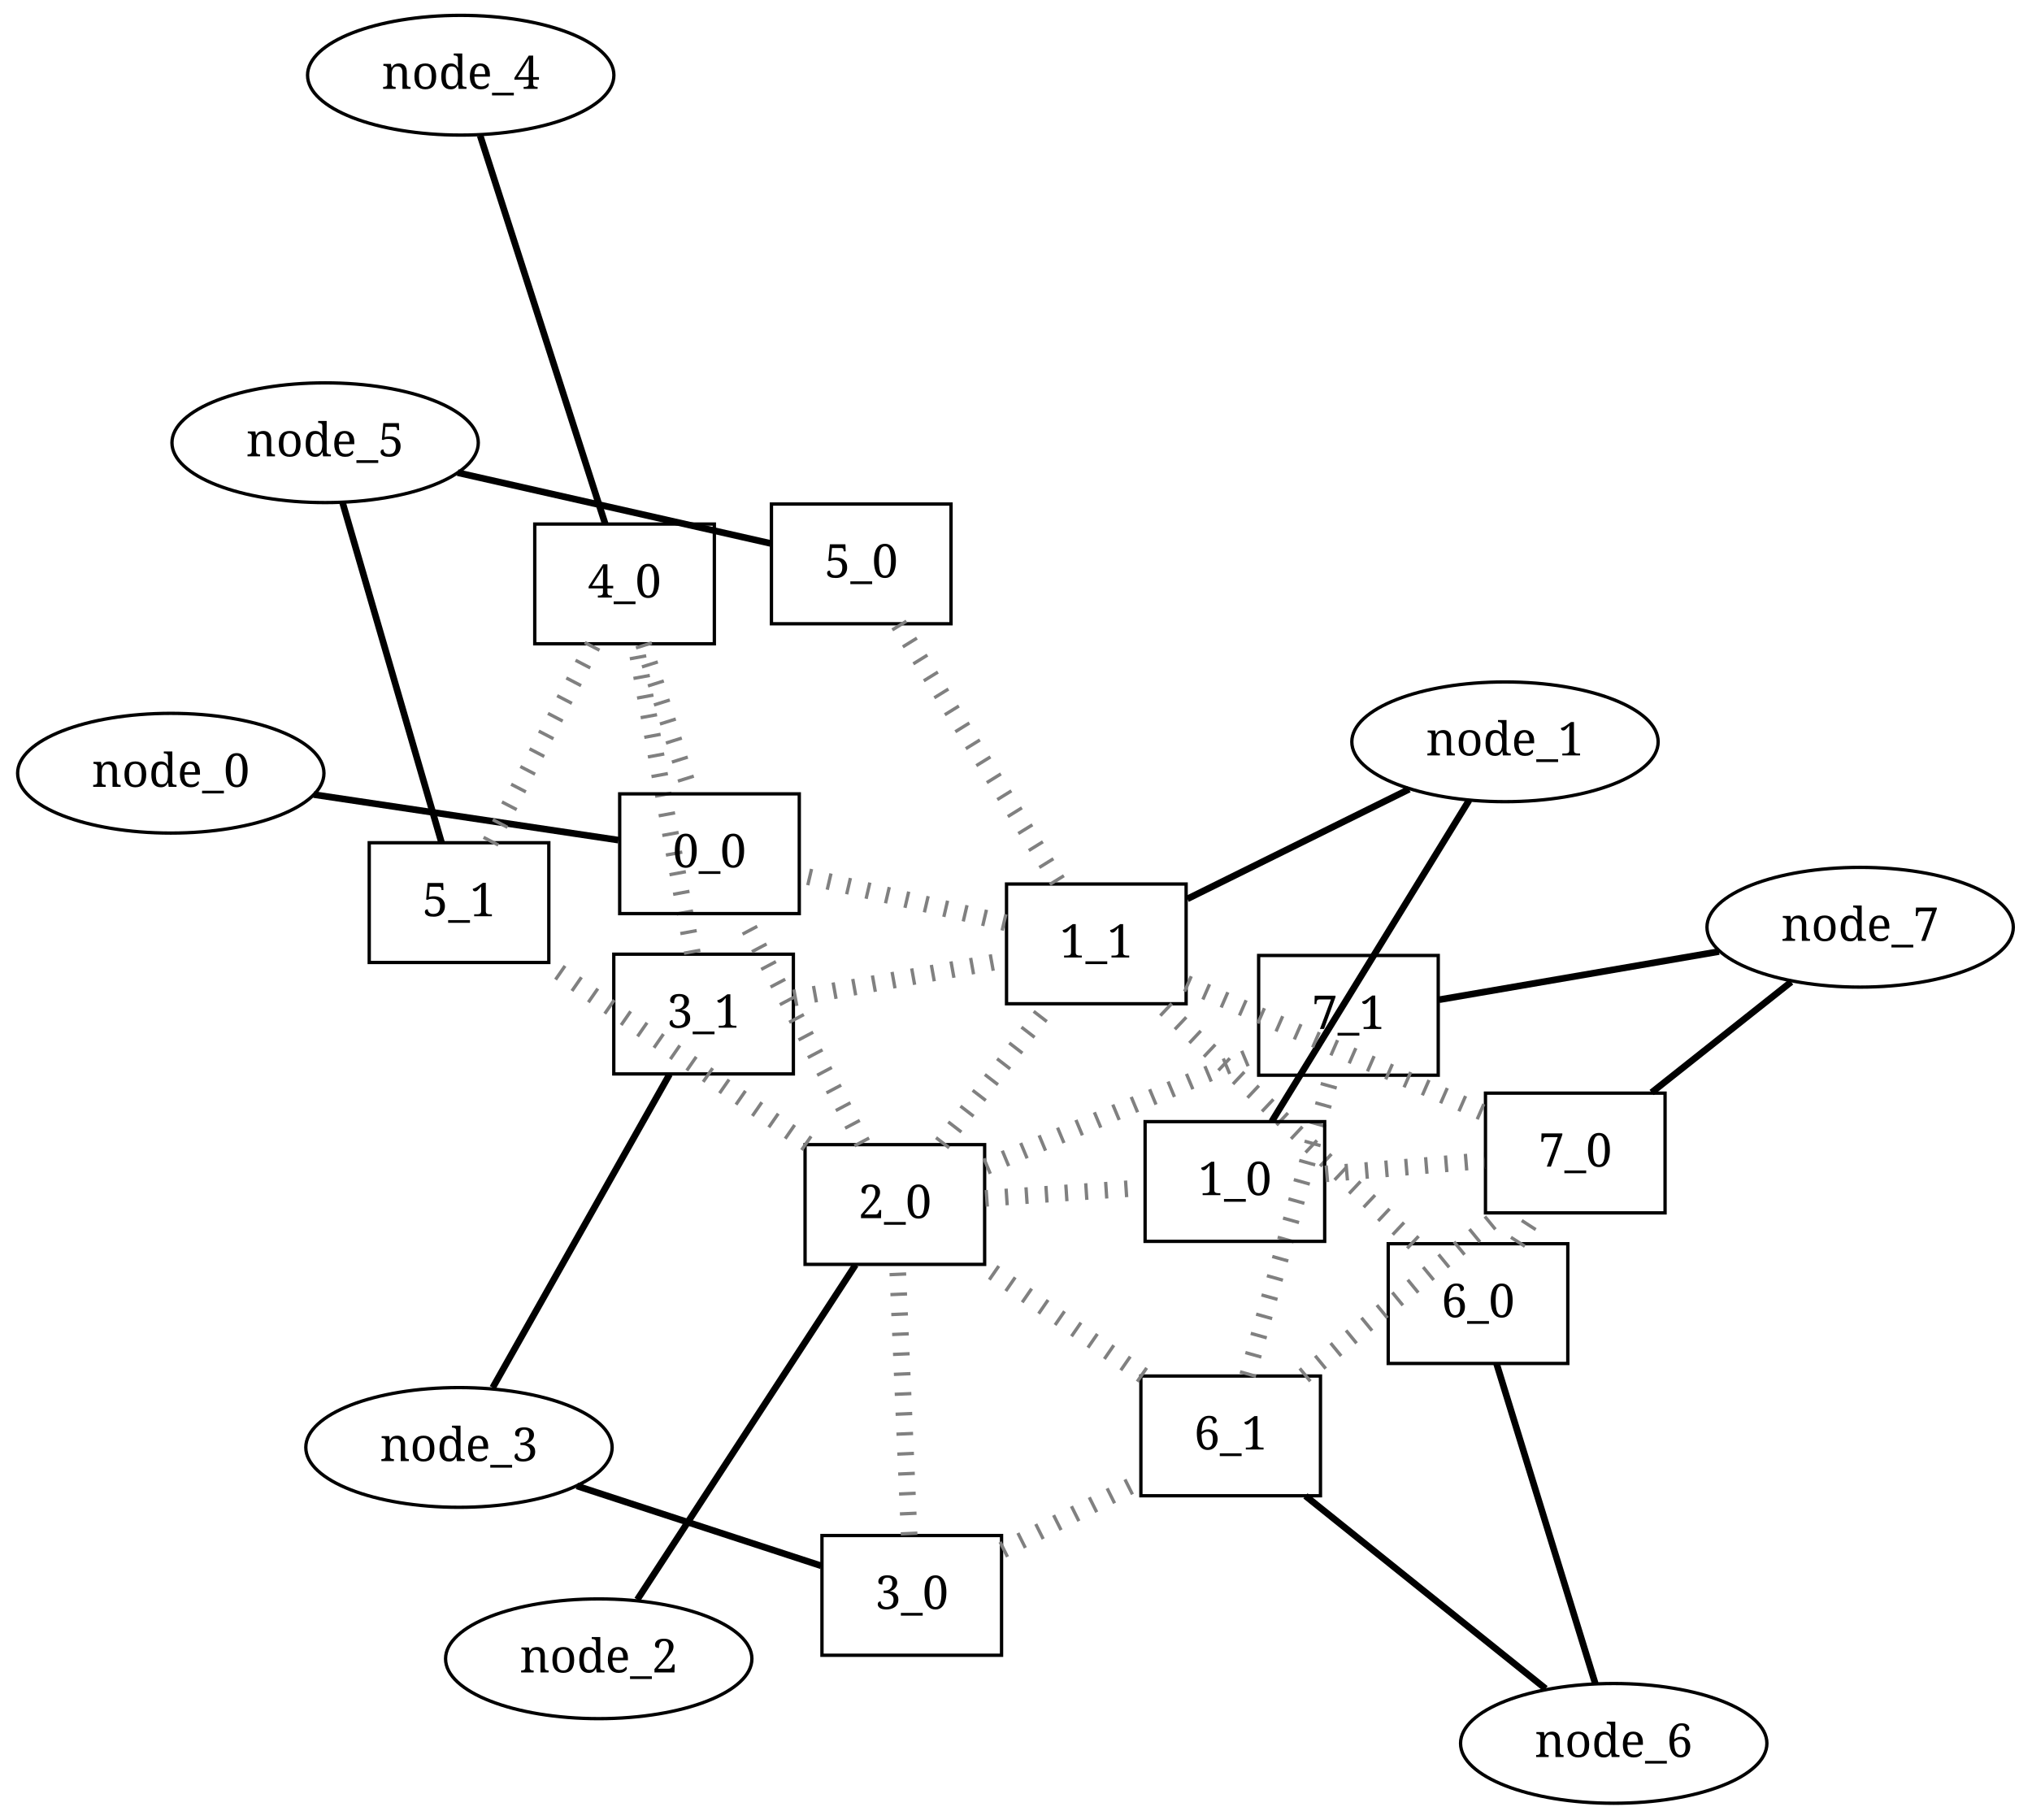
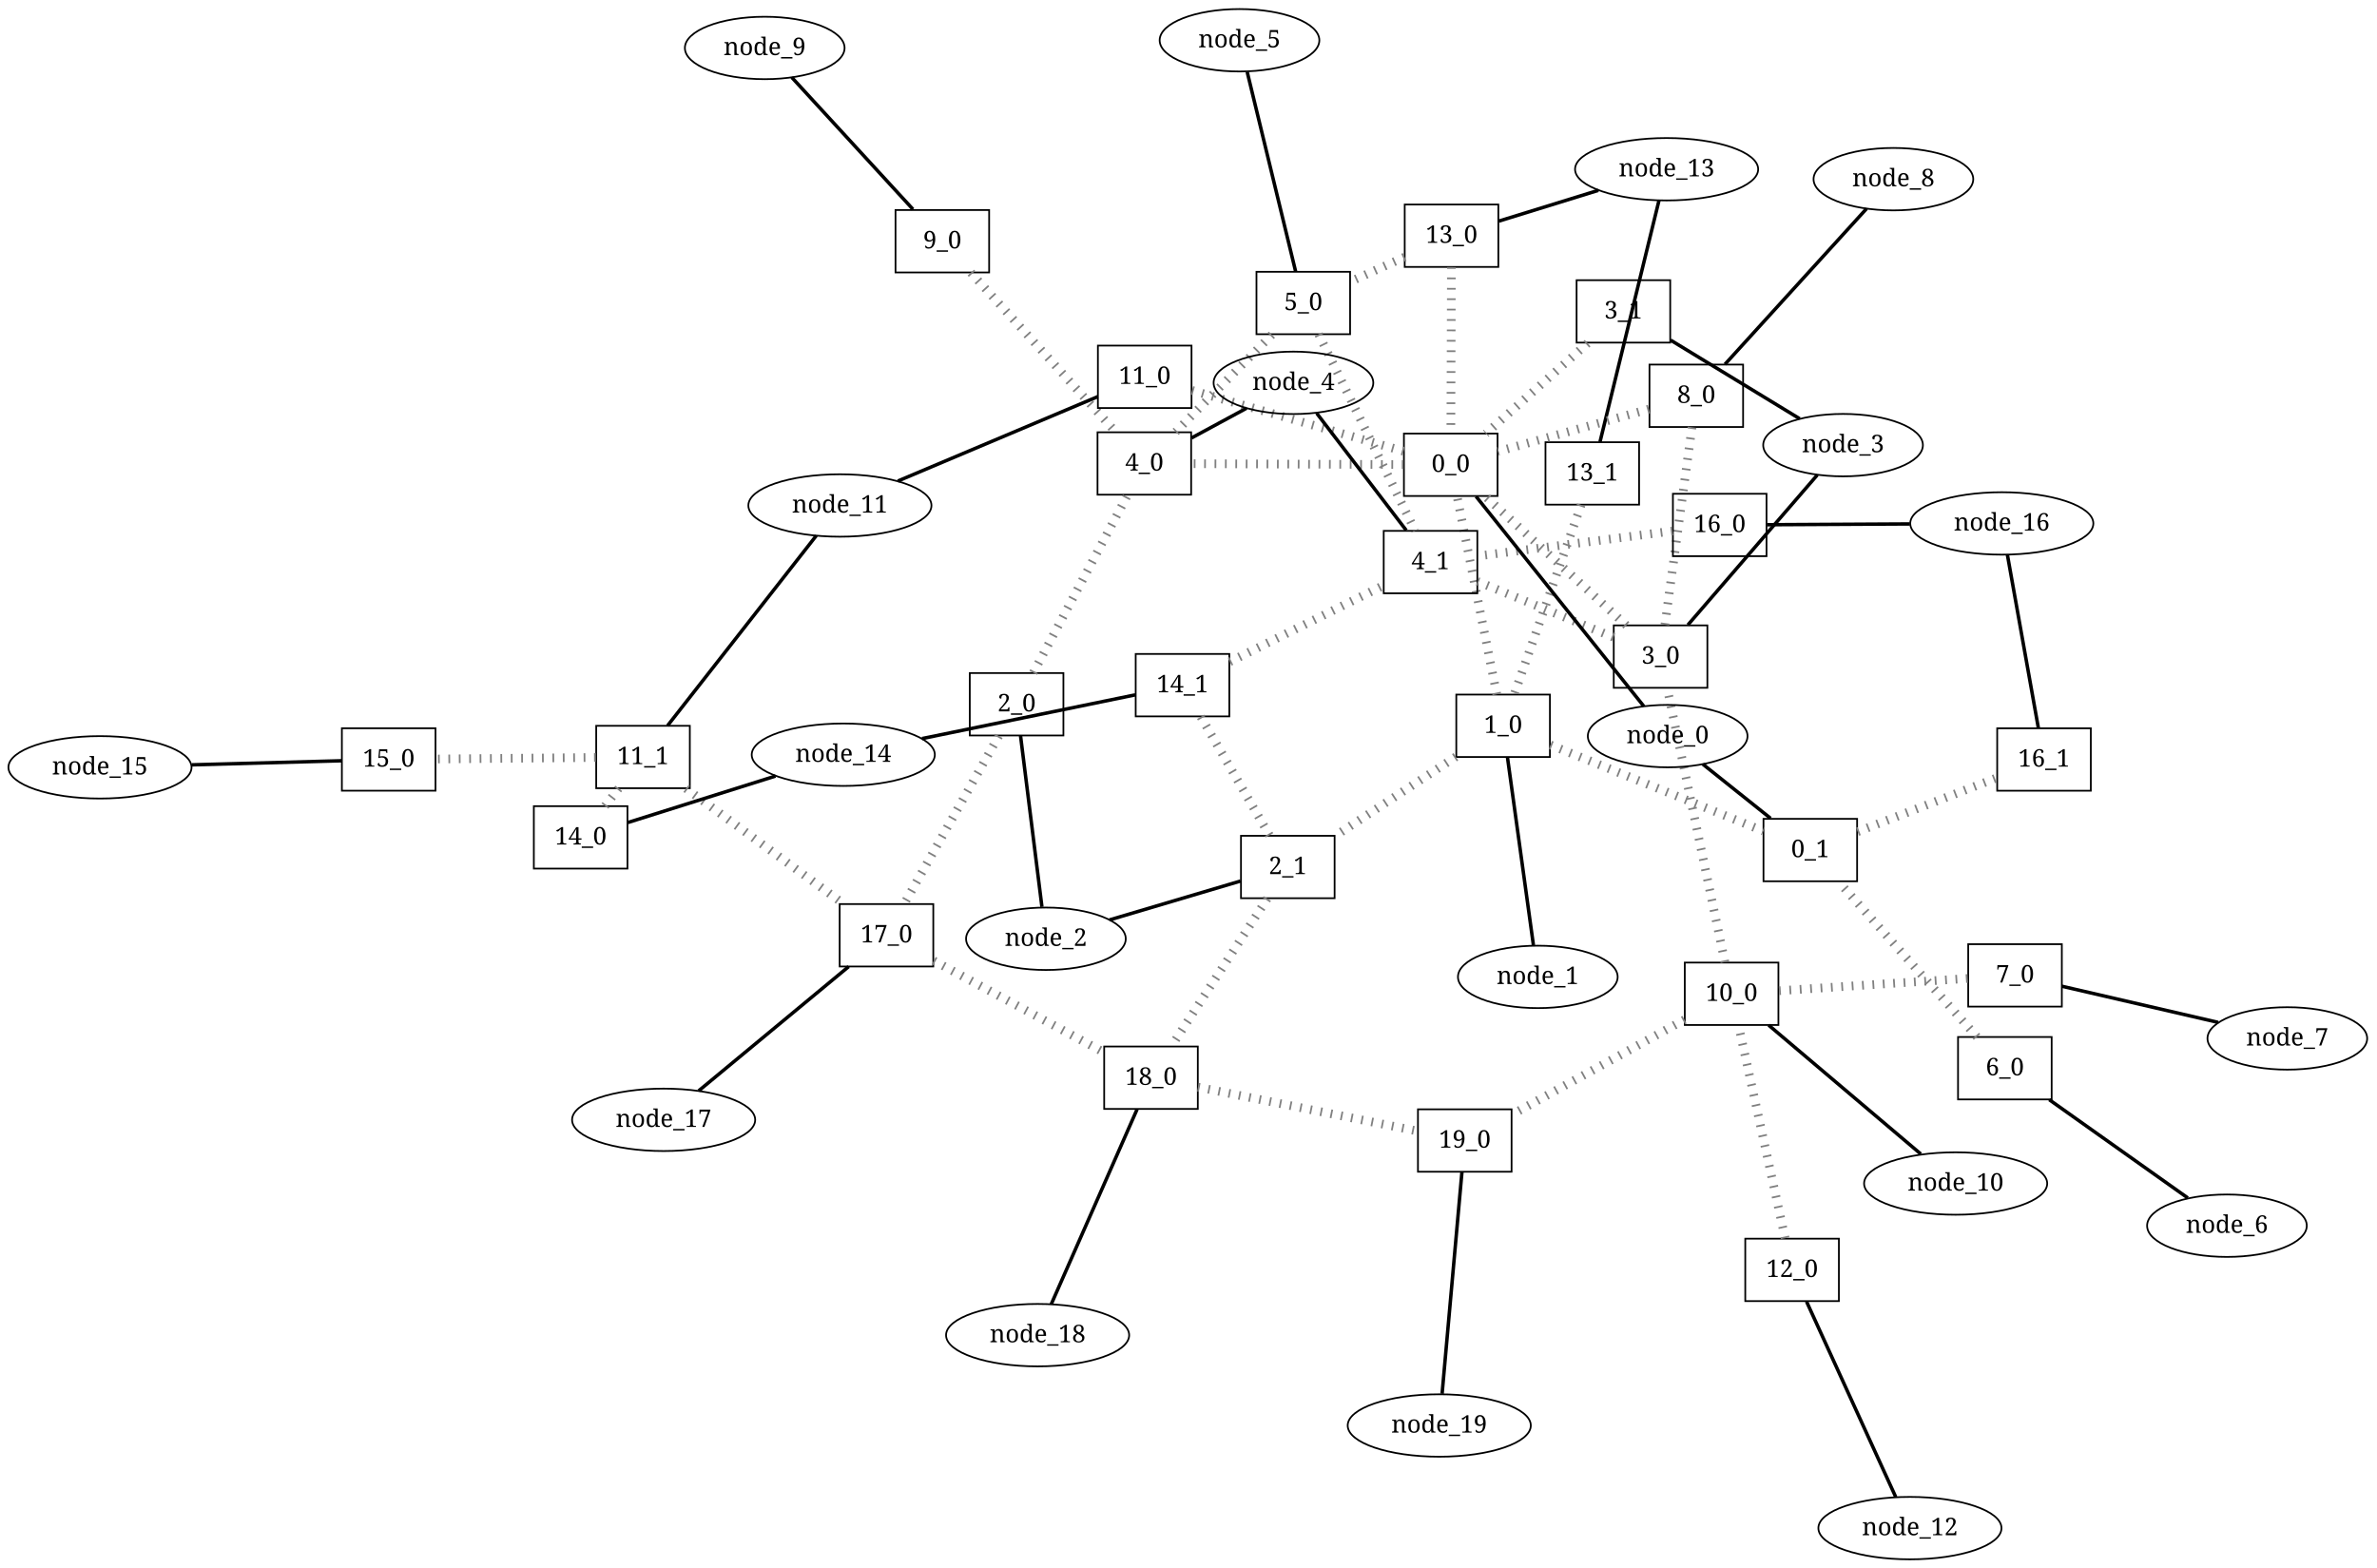
- <svg xmlns="http://www.w3.org/2000/svg" width="611pt" height="547pt" viewBox="0.00 0.00 611.00 547.00">
-   <g id="graph1" class="graph" transform="scale(1 1) rotate(0) translate(4 543)">
-     <polygon fill="white" stroke="white" points="-4,5 -4,-543 608,-543 608,5 -4,5" />
+ <svg xmlns="http://www.w3.org/2000/svg" width="1371pt" height="904pt" viewBox="0.00 0.00 1371.00 904.00">
+   <g id="graph1" class="graph" transform="scale(1 1) rotate(0) translate(4 900)">
+     <polygon fill="white" stroke="white" points="-4,5 -4,-900 1368,-900 1368,5 -4,5" />
    <g id="node1" class="node">
-       <polygon fill="none" stroke="black" points="234.556,-256.106 180.556,-256.106 180.556,-220.106 234.556,-220.106 234.556,-256.106" />
-       <text text-anchor="middle" x="207.556" y="-234.006" font-family="Times Roman,serif" font-size="14.00">3_1</text>
+       <polygon fill="none" stroke="black" points="1056.63,-185.618 1002.63,-185.618 1002.63,-149.618 1056.63,-149.618 1056.63,-185.618" />
+       <text text-anchor="middle" x="1029.63" y="-163.518" font-family="Times Roman,serif" font-size="14.00">12_0</text>
+     </g>
+     <g id="node3" class="node">
+       <polygon fill="none" stroke="black" points="1021.75,-344.857 967.747,-344.857 967.747,-308.857 1021.75,-308.857 1021.75,-344.857" />
+       <text text-anchor="middle" x="994.747" y="-322.757" font-family="Times Roman,serif" font-size="14.00">10_0</text>
+     </g>
+     <g id="edge4" class="edge">
+       <path fill="none" stroke="grey" stroke-width="5" stroke-dasharray="1,5" d="M1025.63,-185.885C1018.9,-216.601 1005.4,-278.23 998.702,-308.803" />
+     </g>
+     <g id="node45" class="node">
+       <ellipse fill="none" stroke="black" cx="1097.61" cy="-18.689" rx="52.811" ry="18" />
+       <text text-anchor="middle" x="1097.61" y="-14.589" font-family="Times Roman,serif" font-size="14.00">node_12</text>
+     </g>
+     <g id="edge2" class="edge">
+       <path fill="none" stroke="black" stroke-width="2" d="M1037.97,-149.356C1051.08,-120.617 1076.39,-65.177 1089.42,-36.635" />
+     </g>
+     <g id="node2" class="node">
+       <polygon fill="none" stroke="black" points="1179.35,-301.932 1125.35,-301.932 1125.35,-265.932 1179.35,-265.932 1179.35,-301.932" />
+       <text text-anchor="middle" x="1152.35" y="-279.832" font-family="Times Roman,serif" font-size="14.00">6_0</text>
+     </g>
+     <g id="node10" class="node">
+       <polygon fill="none" stroke="black" points="1067.14,-427.749 1013.14,-427.749 1013.14,-391.749 1067.14,-391.749 1067.14,-427.749" />
+       <text text-anchor="middle" x="1040.14" y="-405.649" font-family="Times Roman,serif" font-size="14.00">0_1</text>
+     </g>
+     <g id="edge8" class="edge">
+       <path fill="none" stroke="grey" stroke-width="5" stroke-dasharray="1,5" d="M1136.28,-301.958C1115.07,-325.74 1077.93,-367.379 1056.56,-391.347" />
+     </g>
+     <g id="node29" class="node">
+       <ellipse fill="none" stroke="black" cx="1280.45" cy="-193.098" rx="46.056" ry="18" />
+       <text text-anchor="middle" x="1280.45" y="-188.998" font-family="Times Roman,serif" font-size="14.00">node_6</text>
+     </g>
+     <g id="edge6" class="edge">
+       <path fill="none" stroke="black" stroke-width="2" d="M1177.97,-265.768C1201.33,-249.201 1235.52,-224.956 1257.88,-209.102" />
+     </g>
+     <g id="node8" class="node">
+       <polygon fill="none" stroke="black" points="1185.22,-355.46 1131.22,-355.46 1131.22,-319.46 1185.22,-319.46 1185.22,-355.46" />
+       <text text-anchor="middle" x="1158.22" y="-333.36" font-family="Times Roman,serif" font-size="14.00">7_0</text>
+     </g>
+     <g id="edge14" class="edge">
+       <path fill="none" stroke="grey" stroke-width="5" stroke-dasharray="1,5" d="M1022.11,-328.632C1052.38,-330.595 1100.85,-333.739 1131.04,-335.698" />
+     </g>
+     <g id="node12" class="node">
+       <polygon fill="none" stroke="black" points="980.774,-539.327 926.774,-539.327 926.774,-503.327 980.774,-503.327 980.774,-539.327" />
+       <text text-anchor="middle" x="953.774" y="-517.227" font-family="Times Roman,serif" font-size="14.00">3_0</text>
+     </g>
+     <g id="edge10" class="edge">
+       <path fill="none" stroke="grey" stroke-width="5" stroke-dasharray="1,5" d="M990.892,-345.152C983.063,-382.311 965.384,-466.223 957.588,-503.222" />
+     </g>
+     <g id="node36" class="node">
+       <polygon fill="none" stroke="black" points="867.844,-260.225 813.844,-260.225 813.844,-224.225 867.844,-224.225 867.844,-260.225" />
+       <text text-anchor="middle" x="840.844" y="-238.125" font-family="Times Roman,serif" font-size="14.00">19_0</text>
+     </g>
+     <g id="edge16" class="edge">
+       <path fill="none" stroke="grey" stroke-width="5" stroke-dasharray="1,5" d="M967.586,-311.921C939.541,-296.499 896.032,-272.573 867.991,-257.153" />
+     </g>
+     <g id="node47" class="node">
+       <ellipse fill="none" stroke="black" cx="1123.97" cy="-217.434" rx="52.811" ry="18" />
+       <text text-anchor="middle" x="1123.97" y="-213.334" font-family="Times Roman,serif" font-size="14.00">node_10</text>
+     </g>
+     <g id="edge12" class="edge">
+       <path fill="none" stroke="black" stroke-width="2" d="M1016.09,-308.788C1040.46,-288.15 1080.04,-254.636 1103.88,-234.449" />
+     </g>
+     <g id="node4" class="node">
+       <polygon fill="none" stroke="black" points="941.398,-644.963 887.398,-644.963 887.398,-608.963 941.398,-608.963 941.398,-644.963" />
+       <text text-anchor="middle" x="914.398" y="-622.863" font-family="Times Roman,serif" font-size="14.00">13_1</text>
+     </g>
+     <g id="node7" class="node">
+       <polygon fill="none" stroke="black" points="889.958,-499.419 835.958,-499.419 835.958,-463.419 889.958,-463.419 889.958,-499.419" />
+       <text text-anchor="middle" x="862.958" y="-477.319" font-family="Times Roman,serif" font-size="14.00">1_0</text>
+     </g>
+     <g id="edge20" class="edge">
+       <path fill="none" stroke="grey" stroke-width="5" stroke-dasharray="1,5" d="M907.988,-608.824C898.13,-580.934 879.356,-527.814 869.45,-499.786" />
+     </g>
+     <g id="node44" class="node">
+       <ellipse fill="none" stroke="black" cx="957.263" cy="-802.393" rx="52.811" ry="18" />
+       <text text-anchor="middle" x="957.263" y="-798.293" font-family="Times Roman,serif" font-size="14.00">node_13</text>
+     </g>
+     <g id="edge18" class="edge">
+       <path fill="none" stroke="black" stroke-width="2" d="M918.824,-645.076C927.059,-678.78 944.644,-750.749 952.861,-784.378" />
+     </g>
+     <g id="node5" class="node">
+       <polygon fill="none" stroke="black" points="860.207,-782.049 806.207,-782.049 806.207,-746.049 860.207,-746.049 860.207,-782.049" />
+       <text text-anchor="middle" x="833.207" y="-759.949" font-family="Times Roman,serif" font-size="14.00">13_0</text>
+     </g>
+     <g id="node20" class="node">
+       <polygon fill="none" stroke="black" points="774.707,-743.25 720.707,-743.25 720.707,-707.25 774.707,-707.25 774.707,-743.25" />
+       <text text-anchor="middle" x="747.707" y="-721.15" font-family="Times Roman,serif" font-size="14.00">5_0</text>
+     </g>
+     <g id="edge22" class="edge">
+       <path fill="none" stroke="grey" stroke-width="5" stroke-dasharray="1,5" d="M806.154,-751.773C796.174,-747.244 784.868,-742.113 774.877,-737.579" />
+     </g>
+     <g id="node21" class="node">
+       <polygon fill="none" stroke="black" points="859.753,-649.952 805.753,-649.952 805.753,-613.952 859.753,-613.952 859.753,-649.952" />
+       <text text-anchor="middle" x="832.753" y="-627.852" font-family="Times Roman,serif" font-size="14.00">0_0</text>
+     </g>
+     <g id="edge26" class="edge">
+       <path fill="none" stroke="grey" stroke-width="5" stroke-dasharray="1,5" d="M833.145,-745.958C833.058,-720.803 832.903,-675.512 832.816,-650.248" />
+     </g>
+     <g id="edge24" class="edge">
+       <path fill="none" stroke="black" stroke-width="2" d="M860.432,-772.464C877.264,-777.666 899.152,-784.432 917.859,-790.214" />
+     </g>
+     <g id="node6" class="node">
+       <polygon fill="none" stroke="black" points="1001.38,-689.739 947.382,-689.739 947.382,-653.739 1001.38,-653.739 1001.38,-689.739" />
+       <text text-anchor="middle" x="974.382" y="-667.639" font-family="Times Roman,serif" font-size="14.00">8_0</text>
+     </g>
+     <g id="edge28" class="edge">
+       <path fill="none" stroke="grey" stroke-width="5" stroke-dasharray="1,5" d="M971.897,-653.596C967.935,-624.686 960.235,-568.484 956.268,-539.534" />
+     </g>
+     <g id="edge30" class="edge">
+       <path fill="none" stroke="grey" stroke-width="5" stroke-dasharray="1,5" d="M947.075,-664.067C921.995,-657.022 885.029,-646.637 859.977,-639.599" />
+     </g>
+     <g id="node27" class="node">
+       <ellipse fill="none" stroke="black" cx="1088.07" cy="-796.667" rx="46.056" ry="18" />
+       <text text-anchor="middle" x="1088.07" y="-792.567" font-family="Times Roman,serif" font-size="14.00">node_8</text>
+     </g>
+     <g id="edge32" class="edge">
+       <path fill="none" stroke="black" stroke-width="2" d="M990.913,-689.904C1012.84,-713.996 1051.24,-756.201 1072.61,-779.682" />
+     </g>
+     <g id="edge40" class="edge">
+       <path fill="none" stroke="grey" stroke-width="5" stroke-dasharray="1,5" d="M890.255,-470.378C923.649,-456.87 979.832,-434.145 1013.11,-420.686" />
+     </g>
+     <g id="node16" class="node">
+       <polygon fill="none" stroke="black" points="765.771,-417.971 711.771,-417.971 711.771,-381.971 765.771,-381.971 765.771,-417.971" />
+       <text text-anchor="middle" x="738.771" y="-395.871" font-family="Times Roman,serif" font-size="14.00">2_1</text>
+     </g>
+     <g id="edge34" class="edge">
+       <path fill="none" stroke="grey" stroke-width="5" stroke-dasharray="1,5" d="M835.705,-463.545C814.999,-449.965 786.651,-431.373 765.961,-417.803" />
+     </g>
+     <g id="edge38" class="edge">
+       <path fill="none" stroke="grey" stroke-width="5" stroke-dasharray="1,5" d="M859.315,-499.577C853.509,-528.51 842.223,-584.756 836.409,-613.729" />
+     </g>
+     <g id="node34" class="node">
+       <ellipse fill="none" stroke="black" cx="882.973" cy="-336.596" rx="46.056" ry="18" />
+       <text text-anchor="middle" x="882.973" y="-332.496" font-family="Times Roman,serif" font-size="14.00">node_1</text>
+     </g>
+     <g id="edge36" class="edge">
+       <path fill="none" stroke="black" stroke-width="2" d="M865.453,-463.37C869.288,-435.618 876.593,-382.761 880.447,-354.873" />
+     </g>
+     <g id="node28" class="node">
+       <ellipse fill="none" stroke="black" cx="1315.28" cy="-301.112" rx="46.056" ry="18" />
+       <text text-anchor="middle" x="1315.28" y="-297.012" font-family="Times Roman,serif" font-size="14.00">node_7</text>
+     </g>
+     <g id="edge42" class="edge">
+       <path fill="none" stroke="black" stroke-width="2" d="M1185.22,-331.212C1210.04,-325.467 1247.16,-316.877 1275.4,-310.342" />
    </g>
    <g id="node9" class="node">
-       <ellipse fill="none" stroke="black" cx="134.008" cy="-107.805" rx="46.056" ry="18" />
-       <text text-anchor="middle" x="134.008" y="-103.705" font-family="Times Roman,serif" font-size="14.00">node_3</text>
-     </g>
-     <g id="edge4" class="edge">
-       <path fill="none" stroke="black" stroke-width="2" d="M197.329,-219.988C183.278,-195.094 158.153,-150.582 144.148,-125.769" />
-     </g>
-     <g id="node16" class="node">
-       <polygon fill="none" stroke="black" points="352.652,-277.205 298.652,-277.205 298.652,-241.205 352.652,-241.205 352.652,-277.205" />
-       <text text-anchor="middle" x="325.652" y="-255.105" font-family="Times Roman,serif" font-size="14.00">1_1</text>
-     </g>
-     <g id="edge6" class="edge">
-       <path fill="none" stroke="grey" stroke-width="5" stroke-dasharray="1,5" d="M234.649,-242.946C253.717,-246.353 279.145,-250.896 298.275,-254.314" />
+       <polygon fill="none" stroke="black" points="393.878,-481.411 339.878,-481.411 339.878,-445.411 393.878,-445.411 393.878,-481.411" />
+       <text text-anchor="middle" x="366.878" y="-459.311" font-family="Times Roman,serif" font-size="14.00">11_1</text>
+     </g>
+     <g id="node17" class="node">
+       <polygon fill="none" stroke="black" points="534.302,-378.599 480.302,-378.599 480.302,-342.599 534.302,-342.599 534.302,-378.599" />
+       <text text-anchor="middle" x="507.302" y="-356.499" font-family="Times Roman,serif" font-size="14.00">17_0</text>
+     </g>
+     <g id="edge48" class="edge">
+       <path fill="none" stroke="grey" stroke-width="5" stroke-dasharray="1,5" d="M391.66,-445.267C417.171,-426.589 456.703,-397.645 482.296,-378.907" />
+     </g>
+     <g id="node30" class="node">
+       <polygon fill="none" stroke="black" points="357.905,-435.059 303.905,-435.059 303.905,-399.059 357.905,-399.059 357.905,-435.059" />
+       <text text-anchor="middle" x="330.905" y="-412.959" font-family="Times Roman,serif" font-size="14.00">14_0</text>
+     </g>
+     <g id="edge44" class="edge">
+       <path fill="none" stroke="grey" stroke-width="5" stroke-dasharray="1,5" d="M352.867,-445.357C350.263,-442.002 347.542,-438.495 344.937,-435.139" />
+     </g>
+     <g id="node41" class="node">
+       <polygon fill="none" stroke="black" points="247.19,-479.987 193.19,-479.987 193.19,-443.987 247.19,-443.987 247.19,-479.987" />
+       <text text-anchor="middle" x="220.19" y="-457.887" font-family="Times Roman,serif" font-size="14.00">15_0</text>
+     </g>
+     <g id="edge46" class="edge">
+       <path fill="none" stroke="grey" stroke-width="5" stroke-dasharray="1,5" d="M339.631,-463.146C313.284,-462.89 273.589,-462.505 247.291,-462.25" />
+     </g>
+     <g id="node46" class="node">
+       <ellipse fill="none" stroke="black" cx="480.44" cy="-608.472" rx="52.811" ry="18" />
+       <text text-anchor="middle" x="480.44" y="-604.372" font-family="Times Roman,serif" font-size="14.00">node_11</text>
+     </g>
+     <g id="edge50" class="edge">
+       <path fill="none" stroke="black" stroke-width="2" d="M381.031,-481.49C403.031,-509.591 445.148,-563.391 466.818,-591.072" />
+     </g>
+     <g id="node14" class="node">
+       <polygon fill="none" stroke="black" points="1201.94,-479.97 1147.94,-479.97 1147.94,-443.97 1201.94,-443.97 1201.94,-479.97" />
+       <text text-anchor="middle" x="1174.94" y="-457.87" font-family="Times Roman,serif" font-size="14.00">16_1</text>
+     </g>
+     <g id="edge54" class="edge">
+       <path fill="none" stroke="grey" stroke-width="5" stroke-dasharray="1,5" d="M1067.42,-420.317C1090.81,-429.377 1124.33,-442.363 1147.7,-451.418" />
+     </g>
+     <g id="node35" class="node">
+       <ellipse fill="none" stroke="black" cx="957.876" cy="-475.463" rx="46.056" ry="18" />
+       <text text-anchor="middle" x="957.876" y="-471.363" font-family="Times Roman,serif" font-size="14.00">node_0</text>
+     </g>
+     <g id="edge52" class="edge">
+       <path fill="none" stroke="black" stroke-width="2" d="M1017.23,-428.054C1004.96,-437.852 989.987,-449.814 978.148,-459.271" />
+     </g>
+     <g id="node11" class="node">
+       <polygon fill="none" stroke="black" points="959.345,-738.408 905.345,-738.408 905.345,-702.408 959.345,-702.408 959.345,-738.408" />
+       <text text-anchor="middle" x="932.345" y="-716.308" font-family="Times Roman,serif" font-size="14.00">3_1</text>
+     </g>
+     <g id="edge58" class="edge">
+       <path fill="none" stroke="grey" stroke-width="5" stroke-dasharray="1,5" d="M911.709,-702.08C894.503,-686.797 870.124,-665.145 853.021,-649.954" />
+     </g>
+     <g id="node32" class="node">
+       <ellipse fill="none" stroke="black" cx="1059.03" cy="-643.274" rx="46.056" ry="18" />
+       <text text-anchor="middle" x="1059.03" y="-639.174" font-family="Times Roman,serif" font-size="14.00">node_3</text>
+     </g>
+     <g id="edge56" class="edge">
+       <path fill="none" stroke="black" stroke-width="2" d="M959.522,-703.861C981.624,-690.404 1012.56,-671.568 1034.05,-658.484" />
+     </g>
+     <g id="edge60" class="edge">
+       <path fill="none" stroke="grey" stroke-width="5" stroke-dasharray="1,5" d="M934.06,-539.347C911.556,-559.918 874.959,-593.371 852.458,-613.939" />
+     </g>
+     <g id="edge64" class="edge">
+       <path fill="none" stroke="black" stroke-width="2" d="M969.532,-539.583C989.719,-562.972 1024.45,-603.211 1044.19,-626.077" />
+     </g>
+     <g id="node37" class="node">
+       <polygon fill="none" stroke="black" points="848.094,-593.832 794.094,-593.832 794.094,-557.832 848.094,-557.832 848.094,-593.832" />
+       <text text-anchor="middle" x="821.094" y="-571.732" font-family="Times Roman,serif" font-size="14.00">4_1</text>
+     </g>
+     <g id="edge62" class="edge">
+       <path fill="none" stroke="grey" stroke-width="5" stroke-dasharray="1,5" d="M926.604,-532.488C903.708,-541.894 871.113,-555.284 848.228,-564.686" />
+     </g>
+     <g id="node13" class="node">
+       <polygon fill="none" stroke="black" points="1014.89,-615.229 960.894,-615.229 960.894,-579.229 1014.89,-579.229 1014.89,-615.229" />
+       <text text-anchor="middle" x="987.894" y="-593.129" font-family="Times Roman,serif" font-size="14.00">16_0</text>
+     </g>
+     <g id="edge68" class="edge">
+       <path fill="none" stroke="grey" stroke-width="5" stroke-dasharray="1,5" d="M960.723,-593.744C929.706,-589.765 879.265,-583.295 848.253,-579.316" />
+     </g>
+     <g id="node48" class="node">
+       <ellipse fill="none" stroke="black" cx="1150.59" cy="-598.119" rx="52.811" ry="18" />
+       <text text-anchor="middle" x="1150.59" y="-594.019" font-family="Times Roman,serif" font-size="14.00">node_16</text>
+     </g>
+     <g id="edge66" class="edge">
+       <path fill="none" stroke="black" stroke-width="2" d="M1015.13,-597.378C1037.56,-597.501 1070.04,-597.679 1097.58,-597.829" />
+     </g>
+     <g id="edge70" class="edge">
+       <path fill="none" stroke="black" stroke-width="2" d="M1171.7,-480.049C1167.05,-506.09 1158.5,-553.883 1153.83,-579.965" />
+     </g>
+     <g id="node15" class="node">
+       <polygon fill="none" stroke="black" points="609.351,-511.831 555.351,-511.831 555.351,-475.831 609.351,-475.831 609.351,-511.831" />
+       <text text-anchor="middle" x="582.351" y="-489.731" font-family="Times Roman,serif" font-size="14.00">2_0</text>
+     </g>
+     <g id="edge74" class="edge">
+       <path fill="none" stroke="grey" stroke-width="5" stroke-dasharray="1,5" d="M572.073,-475.585C557.702,-450.071 531.761,-404.019 517.456,-378.624" />
+     </g>
+     <g id="node22" class="node">
+       <polygon fill="none" stroke="black" points="683.028,-650.697 629.028,-650.697 629.028,-614.697 683.028,-614.697 683.028,-650.697" />
+       <text text-anchor="middle" x="656.028" y="-628.597" font-family="Times Roman,serif" font-size="14.00">4_0</text>
+     </g>
+     <g id="edge72" class="edge">
+       <path fill="none" stroke="grey" stroke-width="5" stroke-dasharray="1,5" d="M591.983,-511.985C606.103,-538.599 632.272,-587.922 646.394,-614.538" />
+     </g>
+     <g id="node33" class="node">
+       <ellipse fill="none" stroke="black" cx="599.262" cy="-358.584" rx="46.056" ry="18" />
+       <text text-anchor="middle" x="599.262" y="-354.484" font-family="Times Roman,serif" font-size="14.00">node_2</text>
+     </g>
+     <g id="edge76" class="edge">
+       <path fill="none" stroke="black" stroke-width="2" d="M584.632,-475.591C587.86,-449.778 593.727,-402.858 596.964,-376.967" />
    </g>
    <g id="node18" class="node">
-       <polygon fill="none" stroke="black" points="210.796,-385.435 156.796,-385.435 156.796,-349.435 210.796,-349.435 210.796,-385.435" />
-       <text text-anchor="middle" x="183.796" y="-363.335" font-family="Times Roman,serif" font-size="14.00">4_0</text>
-     </g>
-     <g id="edge2" class="edge">
-       <path fill="none" stroke="grey" stroke-width="5" stroke-dasharray="1,5" d="M204.202,-256.361C199.674,-281.009 191.652,-324.672 187.132,-349.272" />
-     </g>
-     <g id="node2" class="node">
-       <polygon fill="none" stroke="black" points="297.155,-81.321 243.155,-81.321 243.155,-45.321 297.155,-45.321 297.155,-81.321" />
-       <text text-anchor="middle" x="270.155" y="-59.221" font-family="Times Roman,serif" font-size="14.00">3_0</text>
-     </g>
-     <g id="node4" class="node">
-       <polygon fill="none" stroke="black" points="393.051,-129.277 339.051,-129.277 339.051,-93.277 393.051,-93.277 393.051,-129.277" />
-       <text text-anchor="middle" x="366.051" y="-107.177" font-family="Times Roman,serif" font-size="14.00">6_1</text>
-     </g>
-     <g id="edge12" class="edge">
-       <path fill="none" stroke="grey" stroke-width="5" stroke-dasharray="1,5" d="M297.379,-76.935C310.336,-83.415 325.794,-91.145 338.76,-97.629" />
-     </g>
-     <g id="node5" class="node">
-       <polygon fill="none" stroke="black" points="292.072,-198.846 238.072,-198.846 238.072,-162.846 292.072,-162.846 292.072,-198.846" />
-       <text text-anchor="middle" x="265.072" y="-176.746" font-family="Times Roman,serif" font-size="14.00">2_0</text>
-     </g>
-     <g id="edge8" class="edge">
-       <path fill="none" stroke="grey" stroke-width="5" stroke-dasharray="1,5" d="M269.372,-81.427C268.42,-103.448 266.821,-140.409 265.864,-162.526" />
-     </g>
-     <g id="edge10" class="edge">
-       <path fill="none" stroke="black" stroke-width="2" d="M242.931,-72.216C221.824,-79.112 192.402,-88.725 169.457,-96.222" />
-     </g>
-     <g id="node3" class="node">
-       <polygon fill="none" stroke="black" points="467.421,-169.054 413.421,-169.054 413.421,-133.054 467.421,-133.054 467.421,-169.054" />
-       <text text-anchor="middle" x="440.421" y="-146.954" font-family="Times Roman,serif" font-size="14.00">6_0</text>
-     </g>
-     <g id="node6" class="node">
-       <ellipse fill="none" stroke="black" cx="481.23" cy="-18.825" rx="46.056" ry="18" />
-       <text text-anchor="middle" x="481.23" y="-14.725" font-family="Times Roman,serif" font-size="14.00">node_6</text>
-     </g>
-     <g id="edge14" class="edge">
-       <path fill="none" stroke="black" stroke-width="2" d="M446.01,-132.946C453.825,-107.624 467.93,-61.919 475.709,-36.715" />
-     </g>
-     <g id="edge18" class="edge">
-       <path fill="none" stroke="grey" stroke-width="5" stroke-dasharray="1,5" d="M421.211,-169.156C400.025,-189.12 366.135,-221.056 344.924,-241.044" />
-     </g>
-     <g id="node20" class="node">
-       <polygon fill="none" stroke="black" points="496.666,-214.33 442.666,-214.33 442.666,-178.33 496.666,-178.33 496.666,-214.33" />
-       <text text-anchor="middle" x="469.666" y="-192.23" font-family="Times Roman,serif" font-size="14.00">7_0</text>
-     </g>
-     <g id="edge16" class="edge">
-       <path fill="none" stroke="grey" stroke-width="5" stroke-dasharray="1,5" d="M452.147,-169.209C454.054,-172.161 456.03,-175.219 457.937,-178.171" />
-     </g>
-     <g id="edge20" class="edge">
-       <path fill="none" stroke="grey" stroke-width="5" stroke-dasharray="1,5" d="M339.784,-129.374C324.824,-139.681 306.146,-152.549 291.208,-162.84" />
-     </g>
-     <g id="edge26" class="edge">
-       <path fill="none" stroke="black" stroke-width="2" d="M388.532,-93.232C409.482,-76.416 440.455,-51.555 460.738,-35.273" />
+       <polygon fill="none" stroke="black" points="686.869,-296.445 632.869,-296.445 632.869,-260.445 686.869,-260.445 686.869,-296.445" />
+       <text text-anchor="middle" x="659.869" y="-274.345" font-family="Times Roman,serif" font-size="14.00">18_0</text>
+     </g>
+     <g id="edge82" class="edge">
+       <path fill="none" stroke="grey" stroke-width="5" stroke-dasharray="1,5" d="M726.959,-381.777C712.084,-358.867 686.675,-319.732 671.762,-296.763" />
+     </g>
+     <g id="node31" class="node">
+       <polygon fill="none" stroke="black" points="705.044,-522.843 651.044,-522.843 651.044,-486.843 705.044,-486.843 705.044,-522.843" />
+       <text text-anchor="middle" x="678.044" y="-500.743" font-family="Times Roman,serif" font-size="14.00">14_1</text>
+     </g>
+     <g id="edge78" class="edge">
+       <path fill="none" stroke="grey" stroke-width="5" stroke-dasharray="1,5" d="M728.194,-418.238C717.047,-437.487 699.601,-467.616 688.501,-486.785" />
+     </g>
+     <g id="edge80" class="edge">
+       <path fill="none" stroke="black" stroke-width="2" d="M711.542,-391.893C689.973,-385.494 659.633,-376.494 635.928,-369.461" />
+     </g>
+     <g id="edge86" class="edge">
+       <path fill="none" stroke="grey" stroke-width="5" stroke-dasharray="1,5" d="M534.578,-345.911C562.348,-330.958 605.145,-307.913 632.829,-293.005" />
+     </g>
+     <g id="node40" class="node">
+       <ellipse fill="none" stroke="black" cx="378.767" cy="-254.161" rx="52.811" ry="18" />
+       <text text-anchor="middle" x="378.767" y="-250.061" font-family="Times Roman,serif" font-size="14.00">node_17</text>
+     </g>
+     <g id="edge84" class="edge">
+       <path fill="none" stroke="black" stroke-width="2" d="M485.498,-342.543C461.289,-322.496 422.529,-290.399 398.981,-270.899" />
+     </g>
+     <g id="edge90" class="edge">
+       <path fill="none" stroke="grey" stroke-width="5" stroke-dasharray="1,5" d="M686.963,-273.022C721.08,-266.194 779.36,-254.53 813.565,-247.684" />
+     </g>
+     <g id="node39" class="node">
+       <ellipse fill="none" stroke="black" cx="594.471" cy="-129.973" rx="52.811" ry="18" />
+       <text text-anchor="middle" x="594.471" y="-125.873" font-family="Times Roman,serif" font-size="14.00">node_18</text>
+     </g>
+     <g id="edge88" class="edge">
+       <path fill="none" stroke="black" stroke-width="2" d="M651.85,-260.239C639.23,-231.589 614.885,-176.318 602.351,-147.864" />
    </g>
    <g id="node19" class="node">
-       <polygon fill="none" stroke="black" points="428.46,-255.723 374.46,-255.723 374.46,-219.723 428.46,-219.723 428.46,-255.723" />
-       <text text-anchor="middle" x="401.46" y="-233.623" font-family="Times Roman,serif" font-size="14.00">7_1</text>
-     </g>
-     <g id="edge22" class="edge">
-       <path fill="none" stroke="grey" stroke-width="5" stroke-dasharray="1,5" d="M371.124,-129.394C377.856,-153.431 389.67,-195.62 396.396,-219.64" />
-     </g>
-     <g id="edge24" class="edge">
-       <path fill="none" stroke="grey" stroke-width="5" stroke-dasharray="1,5" d="M388.025,-129.315C405.609,-143.748 430.148,-163.891 447.724,-178.318" />
-     </g>
-     <g id="node10" class="node">
-       <ellipse fill="none" stroke="black" cx="176.033" cy="-44.261" rx="46.056" ry="18" />
-       <text text-anchor="middle" x="176.033" y="-40.16" font-family="Times Roman,serif" font-size="14.00">node_2</text>
-     </g>
-     <g id="edge28" class="edge">
-       <path fill="none" stroke="black" stroke-width="2" d="M253.248,-162.709C236.124,-136.44 204.615,-88.105 187.623,-62.039" />
-     </g>
-     <g id="node14" class="node">
-       <polygon fill="none" stroke="black" points="161.023,-289.617 107.023,-289.617 107.023,-253.617 161.023,-253.617 161.023,-289.617" />
-       <text text-anchor="middle" x="134.023" y="-267.517" font-family="Times Roman,serif" font-size="14.00">5_1</text>
-     </g>
-     <g id="edge30" class="edge">
-       <path fill="none" stroke="grey" stroke-width="5" stroke-dasharray="1,5" d="M238.867,-198.997C216.011,-214.828 183.026,-237.676 160.183,-253.498" />
-     </g>
-     <g id="edge32" class="edge">
-       <path fill="none" stroke="grey" stroke-width="5" stroke-dasharray="1,5" d="M279.123,-199.02C288.909,-211.679 301.907,-228.492 311.678,-241.129" />
-     </g>
-     <g id="node17" class="node">
-       <polygon fill="none" stroke="black" points="394.318,-205.765 340.318,-205.765 340.318,-169.765 394.318,-169.765 394.318,-205.765" />
-       <text text-anchor="middle" x="367.318" y="-183.665" font-family="Times Roman,serif" font-size="14.00">1_0</text>
-     </g>
-     <g id="edge34" class="edge">
-       <path fill="none" stroke="grey" stroke-width="5" stroke-dasharray="1,5" d="M292.204,-182.682C306.994,-183.683 325.249,-184.918 340.06,-185.92" />
-     </g>
-     <g id="edge36" class="edge">
-       <path fill="none" stroke="grey" stroke-width="5" stroke-dasharray="1,5" d="M292.344,-192.22C316.132,-202.14 350.461,-216.456 374.235,-226.37" />
-     </g>
-     <g id="node21" class="node">
-       <polygon fill="none" stroke="black" points="236.334,-304.314 182.334,-304.314 182.334,-268.314 236.334,-268.314 236.334,-304.314" />
-       <text text-anchor="middle" x="209.334" y="-282.214" font-family="Times Roman,serif" font-size="14.00">0_0</text>
-     </g>
-     <g id="edge38" class="edge">
-       <path fill="none" stroke="grey" stroke-width="5" stroke-dasharray="1,5" d="M255.363,-199.217C245.133,-218.575 229.12,-248.875 218.932,-268.153" />
-     </g>
-     <g id="node7" class="node">
-       <ellipse fill="none" stroke="black" cx="93.761" cy="-409.888" rx="46.056" ry="18" />
-       <text text-anchor="middle" x="93.761" y="-405.788" font-family="Times Roman,serif" font-size="14.00">node_5</text>
-     </g>
-     <g id="edge40" class="edge">
-       <path fill="none" stroke="black" stroke-width="2" d="M99.025,-391.811C106.741,-365.312 121.042,-316.2 128.758,-289.698" />
-     </g>
-     <g id="node15" class="node">
-       <polygon fill="none" stroke="black" points="281.963,-391.453 227.963,-391.453 227.963,-355.453 281.963,-355.453 281.963,-391.453" />
-       <text text-anchor="middle" x="254.963" y="-369.353" font-family="Times Roman,serif" font-size="14.00">5_0</text>
-     </g>
-     <g id="edge42" class="edge">
-       <path fill="none" stroke="black" stroke-width="2" d="M133.609,-400.881C162.885,-394.264 201.895,-385.447 227.688,-379.617" />
-     </g>
-     <g id="node8" class="node">
-       <ellipse fill="none" stroke="black" cx="134.534" cy="-520.385" rx="46.056" ry="18" />
-       <text text-anchor="middle" x="134.534" y="-516.285" font-family="Times Roman,serif" font-size="14.00">node_4</text>
-     </g>
-     <g id="edge44" class="edge">
-       <path fill="none" stroke="black" stroke-width="2" d="M140.378,-502.239C149.859,-472.803 168.483,-414.979 177.959,-385.557" />
-     </g>
-     <g id="node11" class="node">
-       <ellipse fill="none" stroke="black" cx="448.533" cy="-319.961" rx="46.056" ry="18" />
-       <text text-anchor="middle" x="448.533" y="-315.861" font-family="Times Roman,serif" font-size="14.00">node_1</text>
-     </g>
-     <g id="edge46" class="edge">
-       <path fill="none" stroke="black" stroke-width="2" d="M419.723,-305.716C399.577,-295.755 372.837,-282.534 353.016,-272.734" />
-     </g>
-     <g id="edge48" class="edge">
-       <path fill="none" stroke="black" stroke-width="2" d="M437.748,-302.406C422.301,-277.262 394.022,-231.232 378.408,-205.816" />
-     </g>
-     <g id="node12" class="node">
-       <ellipse fill="none" stroke="black" cx="47.353" cy="-310.523" rx="46.056" ry="18" />
-       <text text-anchor="middle" x="47.353" y="-306.423" font-family="Times Roman,serif" font-size="14.00">node_0</text>
-     </g>
-     <g id="edge50" class="edge">
-       <path fill="none" stroke="black" stroke-width="2" d="M90.335,-304.099C119.391,-299.756 156.886,-294.152 181.949,-290.406" />
-     </g>
-     <g id="node13" class="node">
-       <ellipse fill="none" stroke="black" cx="555.324" cy="-264.211" rx="46.056" ry="18" />
-       <text text-anchor="middle" x="555.324" y="-260.111" font-family="Times Roman,serif" font-size="14.00">node_7</text>
-     </g>
-     <g id="edge52" class="edge">
-       <path fill="none" stroke="black" stroke-width="2" d="M512.873,-256.903C486.01,-252.278 452.074,-246.437 428.756,-242.422" />
-     </g>
-     <g id="edge54" class="edge">
-       <path fill="none" stroke="black" stroke-width="2" d="M534.589,-247.779C521.913,-237.734 505.683,-224.872 492.621,-214.521" />
-     </g>
-     <g id="edge56" class="edge">
-       <path fill="none" stroke="grey" stroke-width="5" stroke-dasharray="1,5" d="M143.385,-289.64C152.227,-306.662 165.423,-332.065 174.306,-349.167" />
-     </g>
-     <g id="edge58" class="edge">
-       <path fill="none" stroke="grey" stroke-width="5" stroke-dasharray="1,5" d="M266.164,-355.35C279.4,-333.957 301.29,-298.579 314.503,-277.223" />
-     </g>
-     <g id="edge60" class="edge">
-       <path fill="none" stroke="grey" stroke-width="5" stroke-dasharray="1,5" d="M352.74,-247.378C378.324,-236.209 416.505,-219.539 442.21,-208.317" />
-     </g>
-     <g id="edge62" class="edge">
-       <path fill="none" stroke="grey" stroke-width="5" stroke-dasharray="1,5" d="M298.381,-265.561C279.713,-269.911 255.065,-275.656 236.435,-279.998" />
-     </g>
-     <g id="edge64" class="edge">
-       <path fill="none" stroke="grey" stroke-width="5" stroke-dasharray="1,5" d="M394.477,-190.038C409.282,-191.277 427.555,-192.806 442.38,-194.046" />
-     </g>
-     <g id="edge66" class="edge">
-       <path fill="none" stroke="grey" stroke-width="5" stroke-dasharray="1,5" d="M189.463,-349.431C193.666,-336.082 199.374,-317.952 203.594,-304.547" />
+       <polygon fill="none" stroke="black" points="566.513,-778.867 512.513,-778.867 512.513,-742.867 566.513,-742.867 566.513,-778.867" />
+       <text text-anchor="middle" x="539.513" y="-756.767" font-family="Times Roman,serif" font-size="14.00">9_0</text>
+     </g>
+     <g id="edge92" class="edge">
+       <path fill="none" stroke="grey" stroke-width="5" stroke-dasharray="1,5" d="M555.96,-742.776C578.041,-718.486 617.058,-675.565 639.288,-651.112" />
+     </g>
+     <g id="node26" class="node">
+       <ellipse fill="none" stroke="black" cx="437.081" cy="-872.34" rx="46.056" ry="18" />
+       <text text-anchor="middle" x="437.081" y="-868.24" font-family="Times Roman,serif" font-size="14.00">node_9</text>
+     </g>
+     <g id="edge94" class="edge">
+       <path fill="none" stroke="black" stroke-width="2" d="M522.599,-779.275C503.165,-800.424 471.537,-834.843 452.676,-855.368" />
+     </g>
+     <g id="edge96" class="edge">
+       <path fill="none" stroke="grey" stroke-width="5" stroke-dasharray="1,5" d="M729.594,-706.964C713.521,-690.739 690.164,-667.159 674.103,-650.944" />
+     </g>
+     <g id="node24" class="node">
+       <ellipse fill="none" stroke="black" cx="710.92" cy="-876.774" rx="46.056" ry="18" />
+       <text text-anchor="middle" x="710.92" y="-872.674" font-family="Times Roman,serif" font-size="14.00">node_5</text>
+     </g>
+     <g id="edge100" class="edge">
+       <path fill="none" stroke="black" stroke-width="2" d="M743.269,-743.527C736.199,-772.651 722.454,-829.268 715.373,-858.432" />
+     </g>
+     <g id="edge98" class="edge">
+       <path fill="none" stroke="grey" stroke-width="5" stroke-dasharray="1,5" d="M756.559,-707.227C770.664,-678.508 798.085,-622.678 812.21,-593.92" />
+     </g>
+     <g id="edge104" class="edge">
+       <path fill="none" stroke="grey" stroke-width="5" stroke-dasharray="1,5" d="M805.527,-632.066C772.317,-632.206 716.509,-632.442 683.285,-632.582" />
+     </g>
+     <g id="node23" class="node">
+       <polygon fill="none" stroke="black" points="683.245,-700.684 629.245,-700.684 629.245,-664.684 683.245,-664.684 683.245,-700.684" />
+       <text text-anchor="middle" x="656.245" y="-678.584" font-family="Times Roman,serif" font-size="14.00">11_0</text>
+     </g>
+     <g id="edge106" class="edge">
+       <path fill="none" stroke="grey" stroke-width="5" stroke-dasharray="1,5" d="M805.56,-639.767C772.391,-649.301 716.651,-665.322 683.468,-674.859" />
+     </g>
+     <g id="edge102" class="edge">
+       <path fill="none" stroke="black" stroke-width="2" d="M847.351,-613.694C871.719,-583.218 920.349,-522.398 944.134,-492.65" />
+     </g>
+     <g id="node25" class="node">
+       <ellipse fill="none" stroke="black" cx="742.033" cy="-679.21" rx="46.056" ry="18" />
+       <text text-anchor="middle" x="742.033" y="-675.11" font-family="Times Roman,serif" font-size="14.00">node_4</text>
+     </g>
+     <g id="edge108" class="edge">
+       <path fill="none" stroke="black" stroke-width="2" d="M683.241,-647.414C693.378,-652.896 704.876,-659.114 714.998,-664.588" />
+     </g>
+     <g id="edge110" class="edge">
+       <path fill="none" stroke="black" stroke-width="2" d="M629.16,-671.251C598.146,-658.159 547.32,-636.704 513.868,-622.583" />
+     </g>
+     <g id="edge112" class="edge">
+       <path fill="none" stroke="black" stroke-width="2" d="M755.445,-661.673C769.807,-642.894 792.495,-613.228 807.083,-594.152" />
+     </g>
+     <g id="node43" class="node">
+       <ellipse fill="none" stroke="black" cx="482.382" cy="-464.73" rx="52.811" ry="18" />
+       <text text-anchor="middle" x="482.382" y="-460.63" font-family="Times Roman,serif" font-size="14.00">node_14</text>
+     </g>
+     <g id="edge114" class="edge">
+       <path fill="none" stroke="black" stroke-width="2" d="M357.986,-425.581C381.729,-433.053 416.533,-444.007 443.294,-452.429" />
+     </g>
+     <g id="edge116" class="edge">
+       <path fill="none" stroke="grey" stroke-width="5" stroke-dasharray="1,5" d="M705.287,-518.362C730.741,-530.994 768.531,-549.748 793.952,-562.363" />
+     </g>
+     <g id="edge118" class="edge">
+       <path fill="none" stroke="black" stroke-width="2" d="M650.838,-499.265C619.021,-492.743 565.865,-481.845 527.77,-474.035" />
+     </g>
+     <g id="node38" class="node">
+       <ellipse fill="none" stroke="black" cx="826.13" cy="-77.87" rx="52.811" ry="18" />
+       <text text-anchor="middle" x="826.13" y="-73.77" font-family="Times Roman,serif" font-size="14.00">node_19</text>
+     </g>
+     <g id="edge120" class="edge">
+       <path fill="none" stroke="black" stroke-width="2" d="M839.213,-224.008C836.385,-192.416 830.602,-127.818 827.769,-96.169" />
+     </g>
+     <g id="node42" class="node">
+       <ellipse fill="none" stroke="black" cx="53.671" cy="-457.459" rx="52.811" ry="18" />
+       <text text-anchor="middle" x="53.671" y="-453.359" font-family="Times Roman,serif" font-size="14.00">node_15</text>
+     </g>
+     <g id="edge122" class="edge">
+       <path fill="none" stroke="black" stroke-width="2" d="M193.065,-461.249C169.749,-460.615 135.439,-459.682 106.694,-458.901" />
    </g>
  </g>
</svg>
